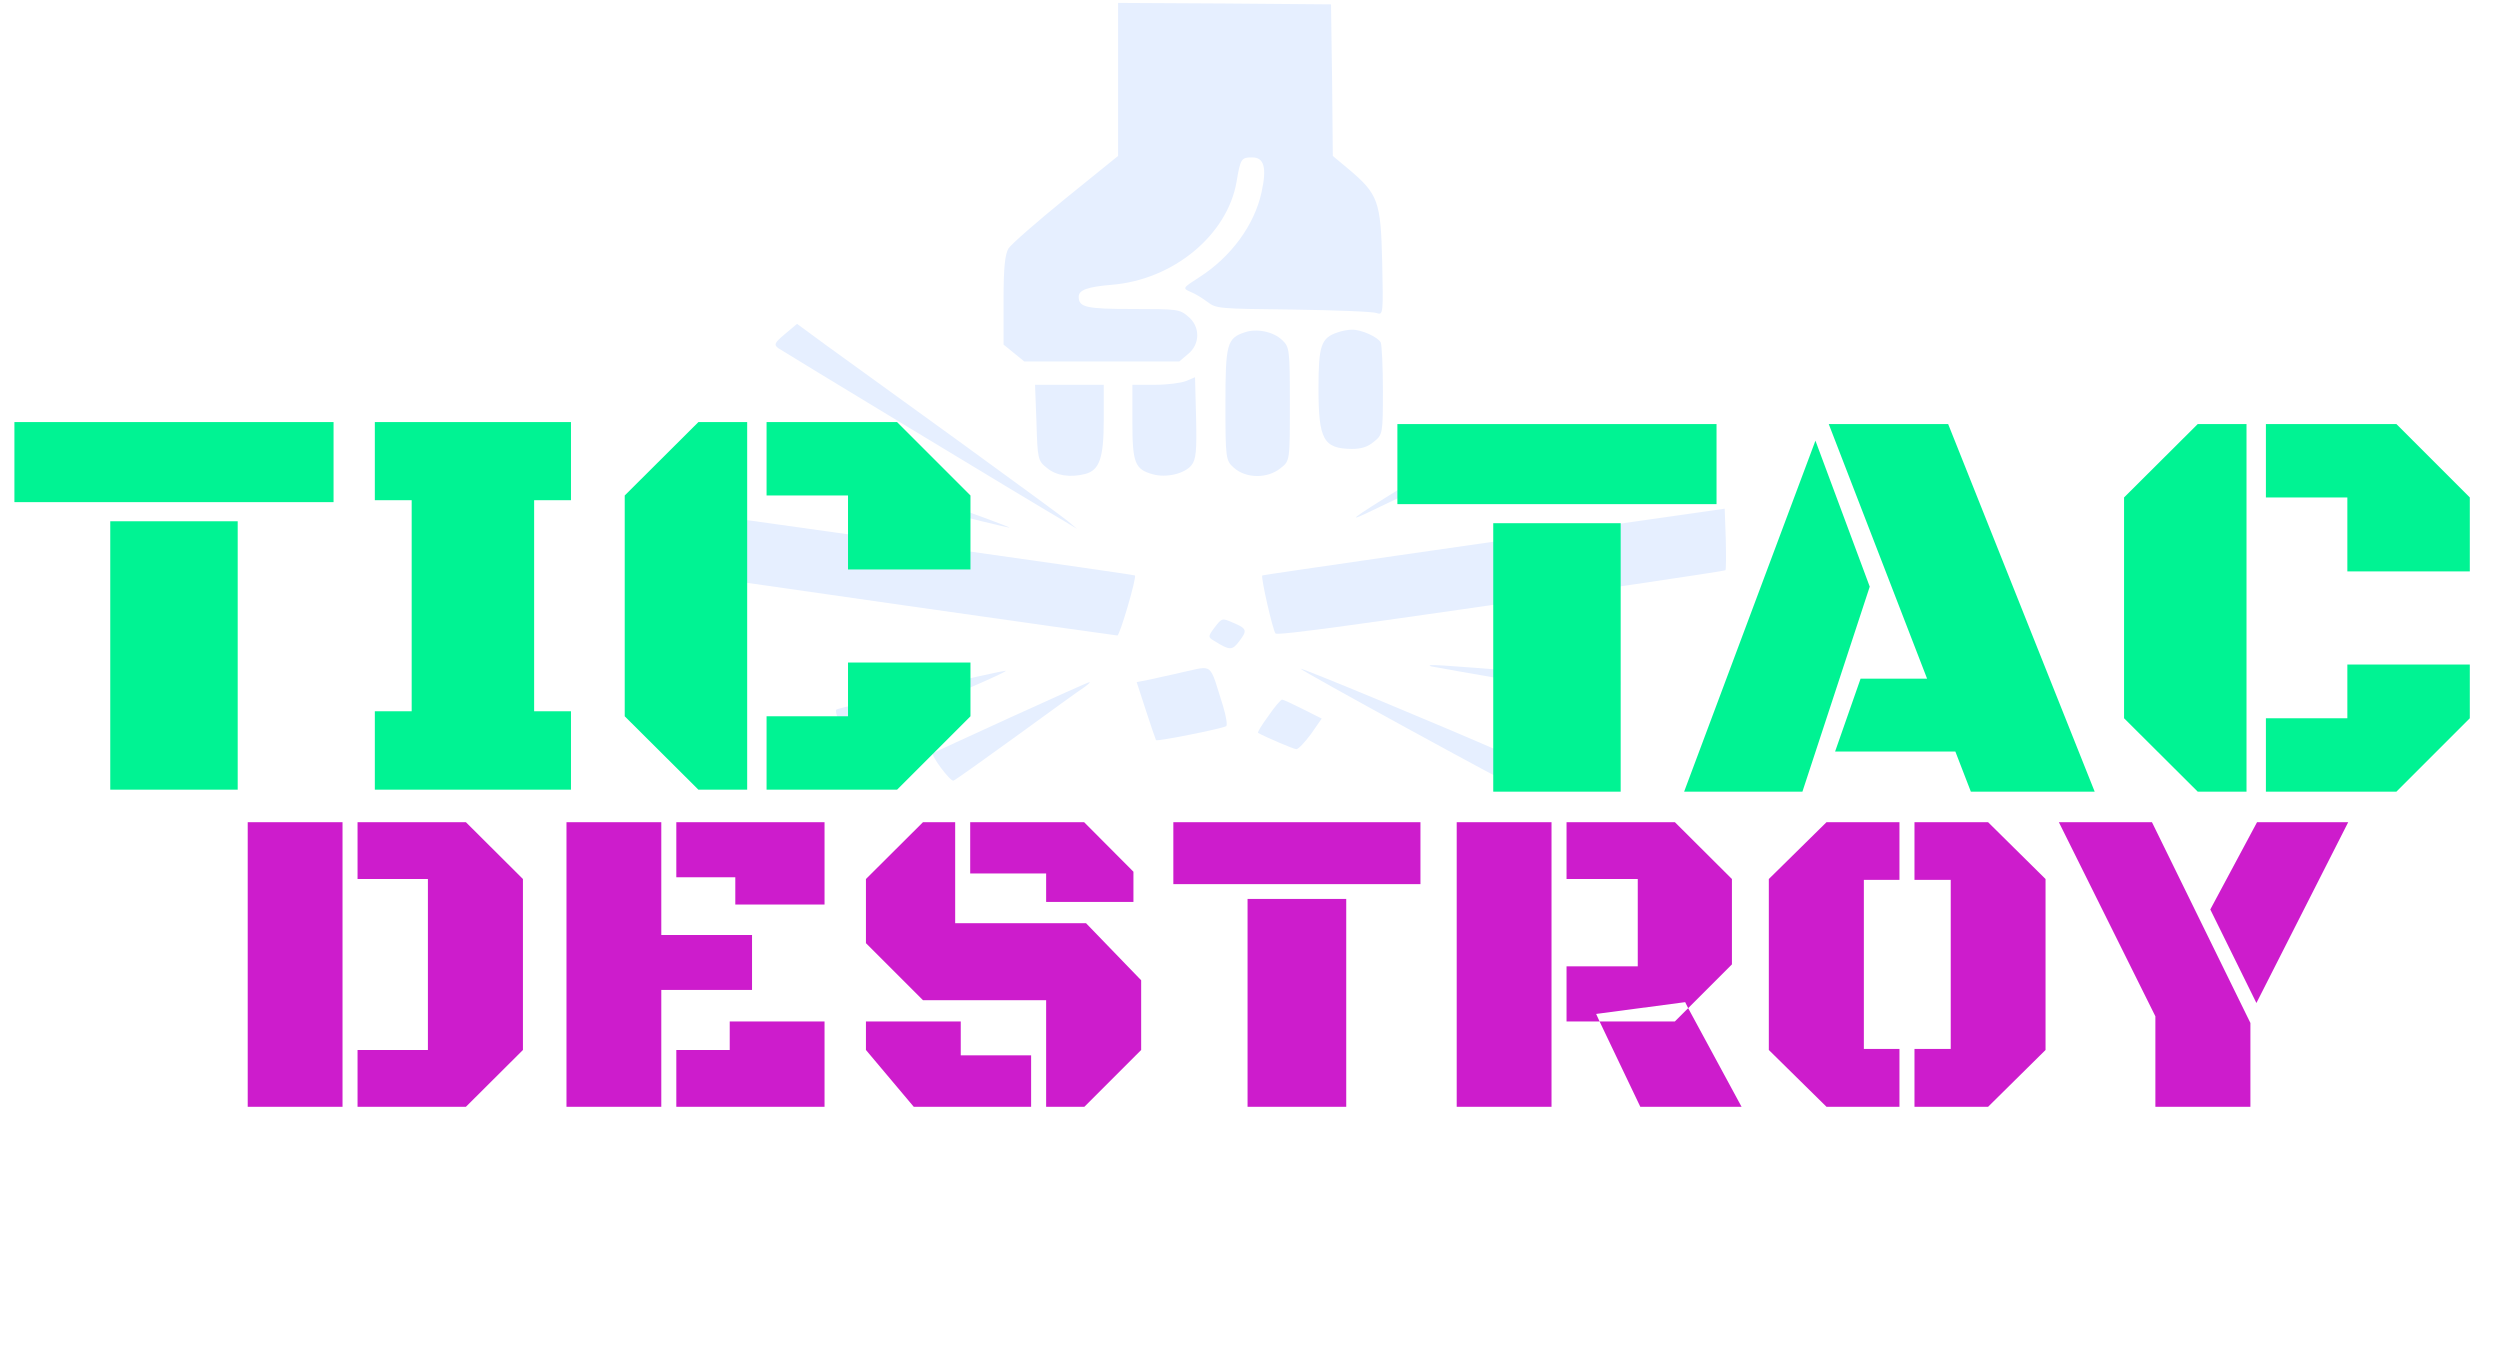
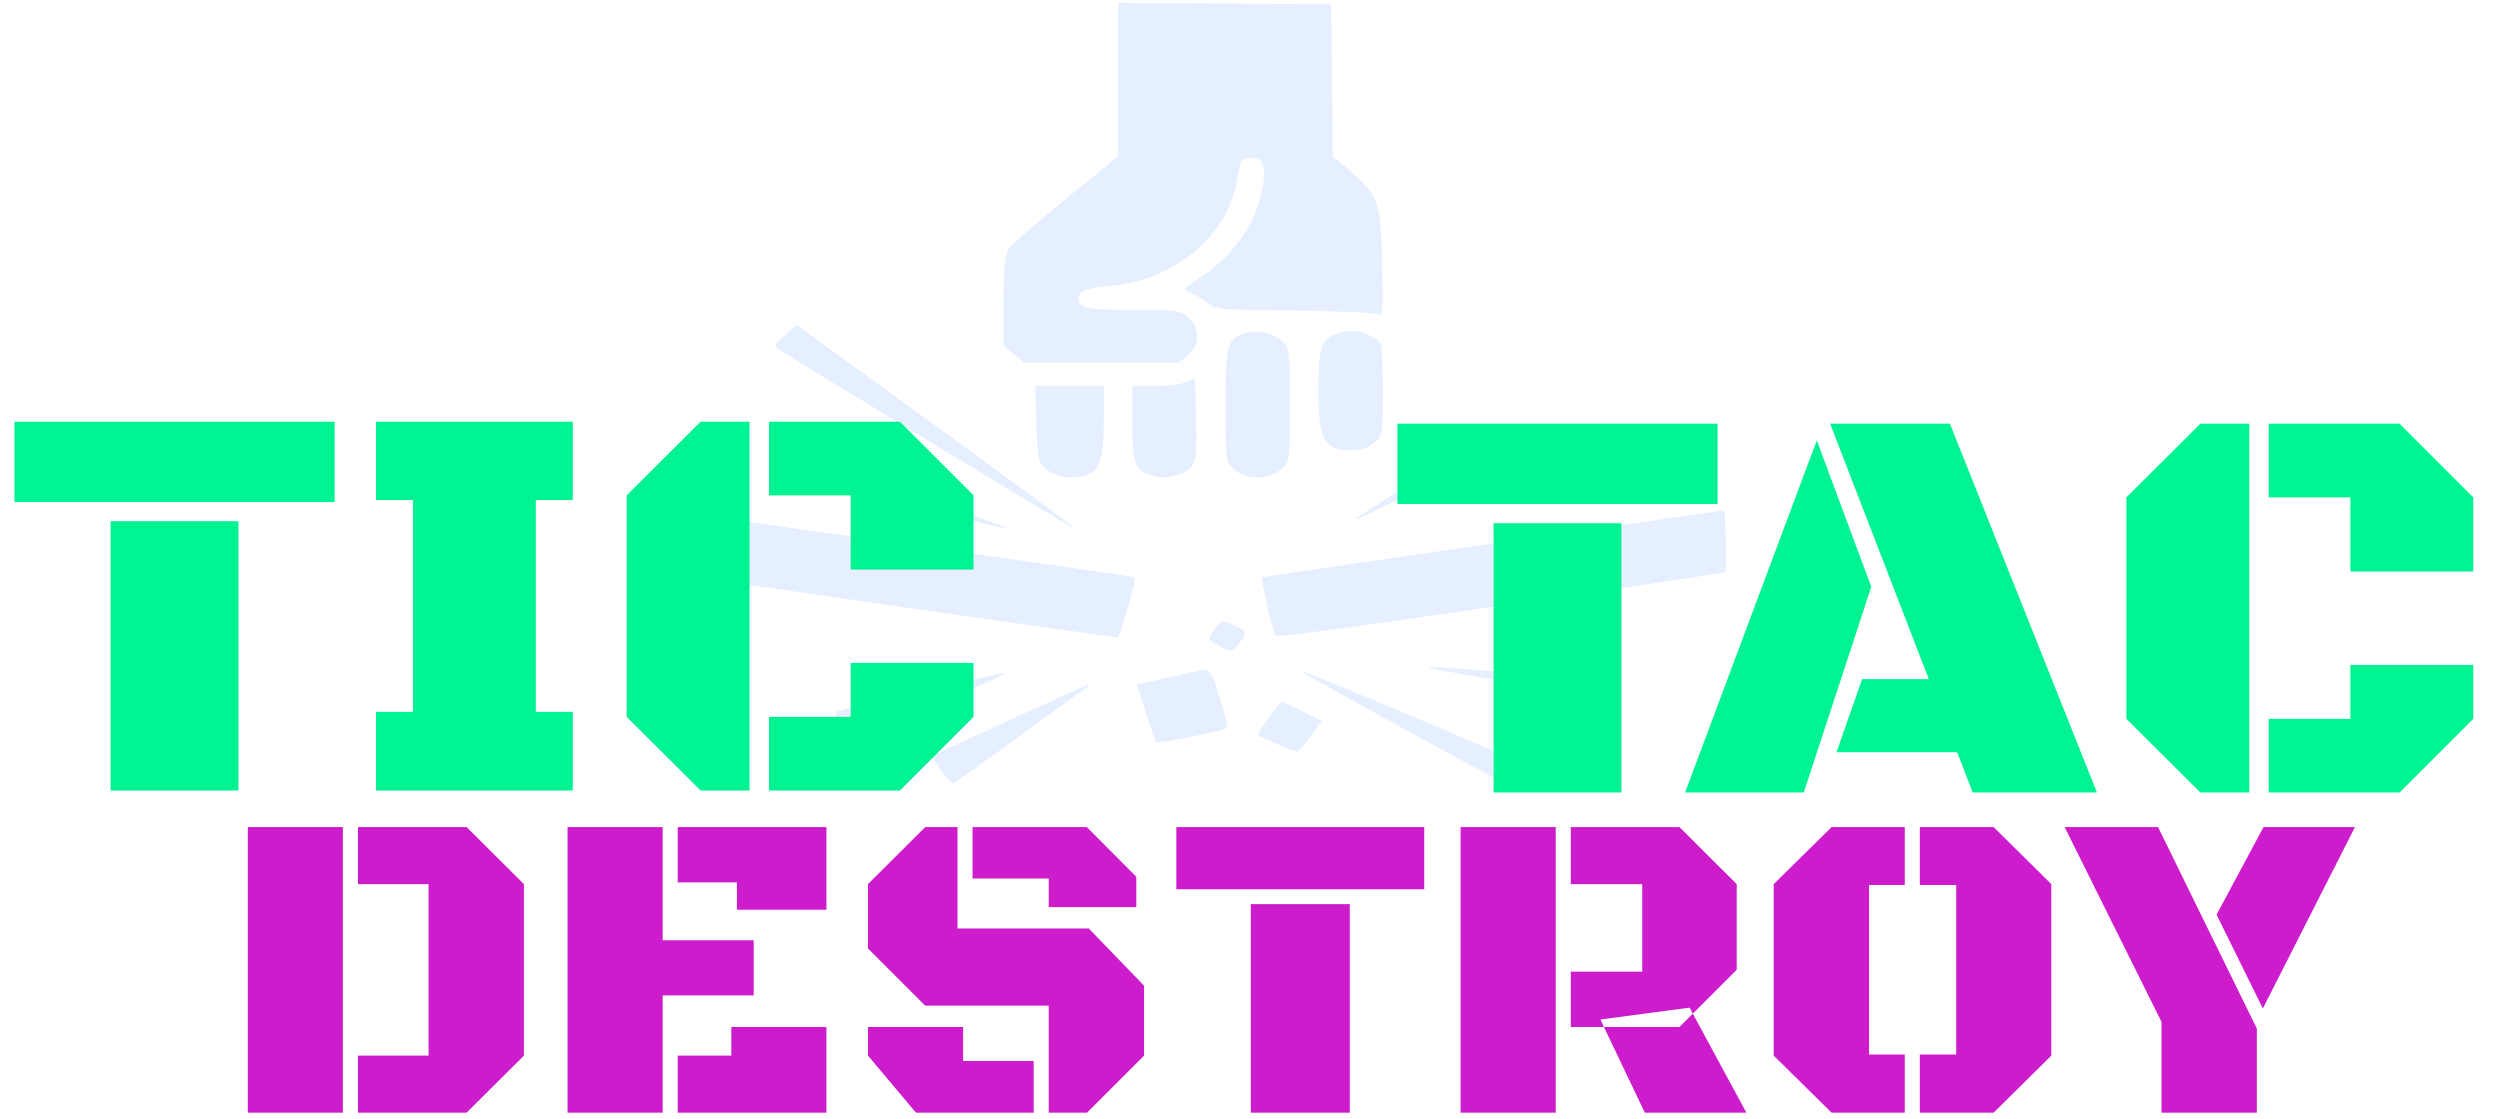
- <svg xmlns="http://www.w3.org/2000/svg" width="707" height="387" viewBox="0 0 707 387" fill="none">
-   <path d="M316.191 22.423V44.105L301.414 56.059C293.317 62.654 286.029 69.001 285.22 70.238C284.208 71.887 283.803 75.679 283.803 84.912V97.443L286.738 99.834L289.673 102.224H311.636H333.498L335.927 100.163C339.47 97.361 339.47 92.249 335.927 89.446C333.599 87.468 332.992 87.385 320.442 87.385C307.082 87.385 305.057 86.891 305.057 83.923C305.057 82.027 307.486 81.12 314.369 80.543C331.777 79.141 347.06 66.528 349.692 51.442C350.805 44.847 351.008 44.517 354.145 44.517C357.485 44.517 358.295 47.402 356.777 54.327C354.753 63.643 348.174 72.629 339.166 78.4C334.409 81.45 334.409 81.532 336.636 82.521C337.951 83.016 340.077 84.335 341.494 85.407C344.024 87.303 344.631 87.303 365.785 87.55C377.728 87.715 388.355 88.127 389.367 88.54C391.189 89.199 391.189 88.54 390.885 74.113C390.481 56.883 389.772 54.904 381.371 47.815L376.918 44.105L376.716 22.671L376.412 1.237L346.352 0.989L316.191 0.824V22.423Z" fill="#E6EFFF" />
-   <path d="M221.962 94.475C219.027 96.948 218.825 97.443 220.039 98.432C221.355 99.339 289.471 140.641 301.009 147.401L304.551 149.544L302.021 147.401C300.604 146.247 286.536 135.942 270.645 124.401C254.755 112.942 238.156 100.905 233.602 97.608L225.403 91.59L221.962 94.475Z" fill="#E6EFFF" />
-   <path d="M352.02 93.98C346.959 95.629 346.554 97.36 346.554 114.343C346.554 129.594 346.656 130.254 348.882 132.232C352.324 135.365 358.497 135.447 362.242 132.315C364.773 130.336 364.773 130.254 364.773 114.26C364.773 98.762 364.671 98.102 362.546 96.124C360.016 93.733 355.259 92.826 352.02 93.98Z" fill="#E6EFFF" />
-   <path d="M378.335 93.981C373.578 95.547 372.87 97.69 372.87 109.891C372.87 124.318 374.287 126.874 382.282 126.956C385.015 126.956 386.837 126.379 388.558 124.895C390.987 122.999 391.088 122.587 391.088 110.551C391.088 103.791 390.784 97.608 390.481 96.866C389.671 95.299 384.914 93.156 382.282 93.239C381.27 93.239 379.448 93.568 378.335 93.981Z" fill="#E6EFFF" />
-   <path d="M335.421 107.748C334.004 108.325 330.057 108.82 326.616 108.82H320.239V119.372C320.239 130.913 320.948 132.727 326.008 134.128C329.854 135.2 335.016 133.963 336.939 131.573C338.255 130.006 338.457 127.368 338.255 118.218L337.951 106.676L335.421 107.748Z" fill="#E6EFFF" />
-   <path d="M293.114 119.536C293.418 129.759 293.519 130.336 296.049 132.314C298.681 134.54 302.628 135.117 306.879 134.046C310.928 132.974 312.142 129.594 312.142 118.712V108.819H302.426H292.709L293.114 119.536Z" fill="#E6EFFF" />
-   <path d="M404.65 132.809C383.598 145.752 380.157 148.06 386.027 145.34C391.695 142.702 428.03 125.06 428.435 124.73C429.042 124.4 426.31 120.361 425.5 120.361C425.095 120.361 415.682 125.967 404.65 132.809Z" fill="#E6EFFF" />
-   <path d="M234.411 133.963C233.298 135.859 233.5 136.189 235.525 136.766C239.674 138.085 284.511 149.215 285.422 149.215C286.637 149.132 238.055 131.985 236.638 131.902C236.031 131.902 235.019 132.809 234.411 133.963Z" fill="#E6EFFF" />
-   <path d="M466.997 146.824C420.439 153.419 357.182 162.57 356.979 162.735C356.473 163.064 360.016 178.563 360.724 179.14C361.433 179.8 382.788 176.832 462.442 165.208C476.308 163.147 487.847 161.416 487.948 161.251C488.15 161.086 488.15 157.129 488.049 152.43L487.745 143.856L466.997 146.824Z" fill="#E6EFFF" />
-   <path d="M188.663 152.842V161.416L191.497 161.91C197.266 162.899 315.179 179.717 315.988 179.717C316.697 179.717 321.555 163.064 320.948 162.735C320.442 162.405 191.902 144.268 190.384 144.268C188.866 144.268 188.663 145.258 188.663 152.842Z" fill="#E6EFFF" />
-   <path d="M343.518 177.409C341.595 179.964 341.595 180.212 343.316 181.201C347.769 184.004 348.477 184.004 350.502 181.283C352.83 178.233 352.627 177.738 348.477 176.007C345.644 174.771 345.542 174.771 343.518 177.409Z" fill="#E6EFFF" />
-   <path d="M404.751 188.456C405.662 188.703 452.625 196.864 455.762 197.277C456.673 197.359 457.483 196.452 457.989 194.721C458.394 192.99 458.293 192.083 457.483 192.083C456.876 192.083 445.236 191.176 431.573 190.022C407.484 188.043 402.626 187.714 404.751 188.456Z" fill="#E6EFFF" />
-   <path d="M334.409 190.104C331.373 190.846 327.223 191.671 325.199 192.165L321.454 192.907L324.085 200.986C325.502 205.356 326.818 209.148 326.919 209.313C327.324 209.725 345.846 206.015 346.757 205.356C347.162 205.108 346.757 202.635 345.947 199.915C341.899 187.054 343.316 188.208 334.409 190.104Z" fill="#E6EFFF" />
-   <path d="M367.809 189.115C367.809 189.61 428.131 222.585 428.941 222.585C429.245 222.585 430.358 221.184 431.471 219.535L433.394 216.403L425.601 213.105C406.573 204.779 367.809 188.703 367.809 189.115Z" fill="#E6EFFF" />
-   <path d="M260.22 194.968C247.468 197.854 236.84 200.409 236.537 200.657C236.132 200.986 236.638 202.718 238.865 208.406C239.067 209.148 244.229 207.334 255.16 202.718C277.528 193.155 285.523 189.61 284.309 189.692C283.803 189.692 272.872 192.083 260.22 194.968Z" fill="#E6EFFF" />
-   <path d="M285.928 202.8C274.086 208.241 264.066 212.775 263.864 213.023C263.156 213.6 268.722 221.019 269.633 220.772C270.139 220.607 278.135 214.919 287.446 208.159C296.859 201.316 305.361 195.133 306.576 194.391C307.689 193.567 308.397 192.99 308.094 192.907C307.79 192.907 297.871 197.359 285.928 202.8Z" fill="#E6EFFF" />
-   <path d="M358.7 202.47C356.878 204.943 355.562 207.087 355.765 207.252C357.789 208.406 365.886 211.868 366.594 211.868C367.202 211.868 369.024 209.89 370.744 207.581L373.78 203.212L368.517 200.574C365.582 199.09 362.951 197.854 362.546 197.854C362.242 197.854 360.42 199.915 358.7 202.47Z" fill="#E6EFFF" />
-   <path d="M101.114 313.01V296.934H121.012V248.585H101.114V232.509H131.749L147.886 248.585V296.934L131.749 313.01H101.114ZM70.054 232.509H96.867V313.01H70.054V232.509ZM187.014 279.948V313.01H160.201V232.509H187.014V264.418H212.675V279.948H187.014ZM191.261 248.1V232.509H233.18V255.804H207.943V248.1H191.261ZM191.261 313.01V296.934H206.366V288.866H233.18V313.01H191.261ZM295.846 313.01V282.86H261.025L244.888 266.723V248.585L261.025 232.509H270.124V261.082H307.129L322.72 277.218V296.934L306.644 313.01H295.846ZM274.371 247.008V232.509H306.583L320.536 246.522V255.076H295.846V247.008H274.371ZM244.888 288.866H271.701V298.451H291.599V313.01H258.416L244.888 296.934V288.866ZM352.81 254.227H380.715V313.01H352.81V254.227ZM331.82 232.509H401.705V250.041H331.82V232.509ZM411.957 313.01V232.509H438.771V313.01H411.957ZM443.017 248.585V232.509H473.653L489.789 248.585V272.729L477.414 285.105L476.565 283.406L451.389 286.743L452.36 288.866H443.017V273.275H463.158V248.585H443.017ZM492.519 313.01H463.886L452.36 288.866H473.653L477.414 285.105L492.519 313.01ZM527.098 296.631H537.168V313.01H516.542L500.224 296.934V248.585L516.542 232.509H537.168V248.827H527.098V296.631ZM551.667 248.827H541.415V232.509H562.222L578.48 248.585V296.934L562.222 313.01H541.415V296.631H551.667V248.827ZM609.541 287.41L582.242 232.509H608.57L636.415 289.291V313.01H609.541V287.41ZM638.113 283.649L625.071 257.199L638.295 232.509H664.078L638.113 283.649Z" fill="#CD1CCC" />
-   <path d="M31.182 147.409H67.221V223.327H31.182V147.409ZM4.074 119.361H94.329V142.003H4.074V119.361ZM106.003 201.155H116.423V141.455H106.003V119.361H161.472V141.455H151.052V201.155H161.472V223.327H106.003V201.155ZM211.301 223.327H197.512L176.672 202.565V140.123L197.512 119.361H211.301V223.327ZM216.785 140.123V119.361H253.686L274.448 140.123V161.042H239.819V140.123H216.785ZM216.785 223.327V202.565H239.819V187.366H274.448V202.565L253.686 223.327H216.785Z" fill="#00F393" />
-   <path d="M422.288 147.966H458.328V223.884H422.288V147.966ZM395.18 119.918H485.436V142.56H395.18V119.918ZM552.971 212.524H518.968L526.176 191.919H544.979L517.166 119.918H550.934L592.379 223.884H557.358L552.971 212.524ZM509.723 223.884H476.269L513.406 124.619L528.761 165.908L509.723 223.884ZM635.313 223.884H621.524L600.684 203.122V140.68L621.524 119.918H635.313V223.884ZM640.797 140.68V119.918H677.698L698.46 140.68V161.599H663.831V140.68H640.797ZM640.797 223.884V203.122H663.831V187.923H698.46V203.122L677.698 223.884H640.797Z" fill="#00F393" />
+ <svg xmlns="http://www.w3.org/2000/svg" width="1265" height="566" viewBox="0 0 1265 566" fill="none">
+   <path d="M565.744 40.248V79.164L539.305 100.62C524.817 112.458 511.778 123.851 510.33 126.071C508.519 129.03 507.794 135.837 507.794 152.41V174.901L513.046 179.192L518.298 183.483H557.595H596.712L601.058 179.784C607.396 174.753 607.396 165.579 601.058 160.548C596.893 156.997 595.806 156.849 573.35 156.849C549.446 156.849 545.824 155.961 545.824 150.634C545.824 147.231 550.17 145.603 562.485 144.567C593.633 142.052 620.978 119.412 625.687 92.334C627.679 80.496 628.041 79.904 633.655 79.904C639.631 79.904 641.08 85.083 638.363 97.513C634.741 114.233 622.97 130.362 606.853 140.72C598.341 146.195 598.341 146.343 602.325 148.118C604.68 149.006 608.483 151.374 611.018 153.297C615.545 156.701 616.632 156.701 654.481 157.145C675.85 157.441 694.865 158.18 696.675 158.92C699.935 160.104 699.935 158.92 699.392 133.025C698.668 102.1 697.4 98.548 682.369 85.823L674.401 79.164L674.039 40.692L673.495 2.22L619.71 1.776L565.744 1.48V40.248Z" fill="#E6EFFF" />
+   <path d="M397.146 169.574C391.894 174.013 391.532 174.901 393.705 176.677C396.059 178.304 517.936 252.438 538.58 264.571L544.919 268.418L540.391 264.571C537.856 262.5 512.684 244.003 484.252 223.287C455.82 202.72 426.121 181.116 417.972 175.197L403.303 164.395L397.146 169.574Z" fill="#E6EFFF" />
+   <path d="M629.852 168.686C620.797 171.646 620.073 174.753 620.073 205.235C620.073 232.61 620.254 233.793 624.238 237.345C630.395 242.968 641.442 243.116 648.142 237.493C652.67 233.941 652.67 233.793 652.67 205.087C652.67 177.269 652.488 176.085 648.686 172.534C644.158 168.242 635.647 166.615 629.852 168.686Z" fill="#E6EFFF" />
+   <path d="M676.936 168.686C668.425 171.498 667.157 175.345 667.157 197.245C667.157 223.139 669.692 227.727 683.999 227.875C688.888 227.875 692.148 226.839 695.227 224.175C699.573 220.772 699.754 220.032 699.754 198.428C699.754 186.295 699.211 175.197 698.667 173.865C697.219 171.054 688.707 167.207 683.999 167.355C682.188 167.355 678.928 167.946 676.936 168.686Z" fill="#E6EFFF" />
+   <path d="M600.152 193.397C597.617 194.433 590.554 195.321 584.397 195.321H572.988V214.261C572.988 234.977 574.256 238.232 583.311 240.748C590.192 242.671 599.428 240.452 602.869 236.161C605.223 233.349 605.585 228.614 605.223 212.19L604.68 191.474L600.152 193.397Z" fill="#E6EFFF" />
+   <path d="M524.455 214.557C524.998 232.905 525.179 233.941 529.707 237.493C534.415 241.488 541.478 242.524 549.084 240.6C556.328 238.676 558.501 232.61 558.501 213.077V195.321H541.116H523.731L524.455 214.557Z" fill="#E6EFFF" />
+   <path d="M724.021 238.38C686.353 261.612 680.196 265.755 690.699 260.872C700.841 256.137 765.853 224.471 766.578 223.879C767.664 223.287 762.775 216.037 761.326 216.037C760.602 216.037 743.76 226.099 724.021 238.38Z" fill="#E6EFFF" />
+   <path d="M419.42 240.452C417.428 243.855 417.791 244.447 421.413 245.483C428.837 247.851 509.062 267.827 510.692 267.827C512.865 267.679 425.94 236.901 423.405 236.753C422.318 236.753 420.507 238.38 419.42 240.452Z" fill="#E6EFFF" />
+   <path d="M835.575 263.535C752.271 275.373 639.088 291.798 638.725 292.094C637.82 292.686 644.158 320.504 645.426 321.54C646.694 322.724 684.904 317.397 827.425 296.533C852.235 292.834 872.88 289.726 873.061 289.43C873.423 289.134 873.423 282.032 873.242 273.597L872.699 258.208L835.575 263.535Z" fill="#E6EFFF" />
+   <path d="M337.566 274.337V289.726L342.637 290.614C352.959 292.39 563.933 322.576 565.382 322.576C566.65 322.576 575.342 292.686 574.256 292.094C573.35 291.502 343.361 258.948 340.645 258.948C337.928 258.948 337.566 260.724 337.566 274.337Z" fill="#E6EFFF" />
+   <path d="M614.64 318.432C611.199 323.02 611.199 323.463 614.278 325.239C622.246 330.27 623.513 330.27 627.135 325.387C631.3 319.912 630.938 319.024 623.513 315.917C618.443 313.697 618.262 313.697 614.64 318.432Z" fill="#E6EFFF" />
+   <path d="M724.202 338.26C725.832 338.704 809.859 353.353 815.473 354.093C817.103 354.241 818.552 352.614 819.457 349.506C820.182 346.399 820 344.771 818.552 344.771C817.465 344.771 796.639 343.143 772.192 341.072C729.091 337.521 720.399 336.929 724.202 338.26Z" fill="#E6EFFF" />
+   <path d="M598.341 341.22C592.909 342.552 585.484 344.031 581.862 344.919L575.161 346.251L579.87 360.752C582.405 368.594 584.759 375.401 584.94 375.697C585.665 376.437 618.805 369.778 620.435 368.594C621.159 368.15 620.435 363.711 618.986 358.828C611.742 335.745 614.278 337.816 598.341 341.22Z" fill="#E6EFFF" />
+   <path d="M658.102 339.444C658.102 340.332 766.034 399.52 767.483 399.52C768.026 399.52 770.019 397.005 772.011 394.045L775.451 388.422L761.507 382.504C727.461 367.559 658.102 338.704 658.102 339.444Z" fill="#E6EFFF" />
+   <path d="M465.599 349.95C442.782 355.129 423.767 359.716 423.223 360.16C422.499 360.752 423.405 363.859 427.389 374.069C427.751 375.401 436.987 372.146 456.545 363.859C496.567 346.695 510.873 340.332 508.7 340.48C507.794 340.48 488.236 344.771 465.599 349.95Z" fill="#E6EFFF" />
+   <path d="M511.597 364.007C490.409 373.774 472.481 381.912 472.119 382.356C470.851 383.392 480.811 396.709 482.441 396.265C483.347 395.969 497.653 385.759 514.314 373.626C531.156 361.344 546.367 350.246 548.541 348.914C550.533 347.435 551.8 346.399 551.257 346.251C550.714 346.251 532.966 354.241 511.597 364.007Z" fill="#E6EFFF" />
+   <path d="M641.804 363.415C638.544 367.854 636.19 371.702 636.552 371.998C640.174 374.069 654.662 380.284 655.929 380.284C657.016 380.284 660.276 376.733 663.354 372.589L668.787 364.747L659.37 360.012C654.118 357.349 649.41 355.129 648.686 355.129C648.142 355.129 644.883 358.828 641.804 363.415Z" fill="#E6EFFF" />
+   <path d="M181.134 563V534.145H216.848V447.362H181.134V418.507H236.121L265.085 447.362V534.145L236.121 563H181.134ZM125.384 418.507H173.511V563H125.384V418.507ZM335.317 503.657V563H287.189V418.507H335.317V475.782H381.376V503.657H335.317ZM342.939 446.491V418.507H418.18V460.32H372.883V446.491H342.939ZM342.939 563V534.145H370.052V519.663H418.18V563H342.939ZM530.66 563V508.883H468.159L439.195 479.919V447.362L468.159 418.507H484.492V469.793H550.913L578.897 498.757V534.145L550.042 563H530.66ZM492.114 444.531V418.507H549.933L574.977 443.66V459.013H530.66V444.531H492.114ZM439.195 519.663H487.323V536.867H523.038V563H463.477L439.195 534.145V519.663ZM632.905 457.489H682.992V563H632.905V457.489ZM595.23 418.507H720.667V449.976H595.23V418.507ZM739.069 563V418.507H787.197V563H739.069ZM794.819 447.362V418.507H849.807L878.771 447.362V490.699L856.558 512.912L855.033 509.863L809.845 515.852L811.588 519.663H794.819V491.679H830.969V447.362H794.819ZM883.671 563H832.276L811.588 519.663H849.807L856.558 512.912L883.671 563ZM945.736 533.601H963.811V563H926.79L897.499 534.145V447.362L926.79 418.507H963.811V447.798H945.736V533.601ZM989.835 447.798H971.433V418.507H1008.78L1037.96 447.362V534.145L1008.78 563H971.433V533.601H989.835V447.798ZM1093.71 517.05L1044.71 418.507H1091.97L1141.95 520.425V563H1093.71V517.05ZM1145 510.299L1121.59 462.824L1145.33 418.507H1191.6L1145 510.299Z" fill="#CD1CCC" />
+   <path d="M55.969 263.734H120.656V400H55.969V263.734ZM7.312 213.391H169.312V254.031H7.312V213.391ZM190.266 360.203H208.969V253.047H190.266V213.391H289.828V253.047H271.125V360.203H289.828V400H190.266V360.203ZM379.266 400H354.516L317.109 362.734V250.656L354.516 213.391H379.266V400ZM389.109 250.656V213.391H455.344L492.609 250.656V288.203H430.453V250.656H389.109ZM389.109 400V362.734H430.453V335.453H492.609V362.734L455.344 400H389.109Z" fill="#00F393" />
+   <path d="M755.756 264.734H820.443V401H755.756V264.734ZM707.1 214.391H869.1V255.031H707.1V214.391ZM990.318 380.609H929.287L942.225 343.625H975.975L926.053 214.391H986.662L1061.05 401H998.193L990.318 380.609ZM912.693 401H852.647L919.303 222.828L946.865 296.938L912.693 401ZM1138.12 401H1113.37L1075.96 363.734V251.656L1113.37 214.391H1138.12V401ZM1147.96 251.656V214.391H1214.19L1251.46 251.656V289.203H1189.3V251.656H1147.96ZM1147.96 401V363.734H1189.3V336.453H1251.46V363.734L1214.19 401H1147.96Z" fill="#00F393" />
</svg>
